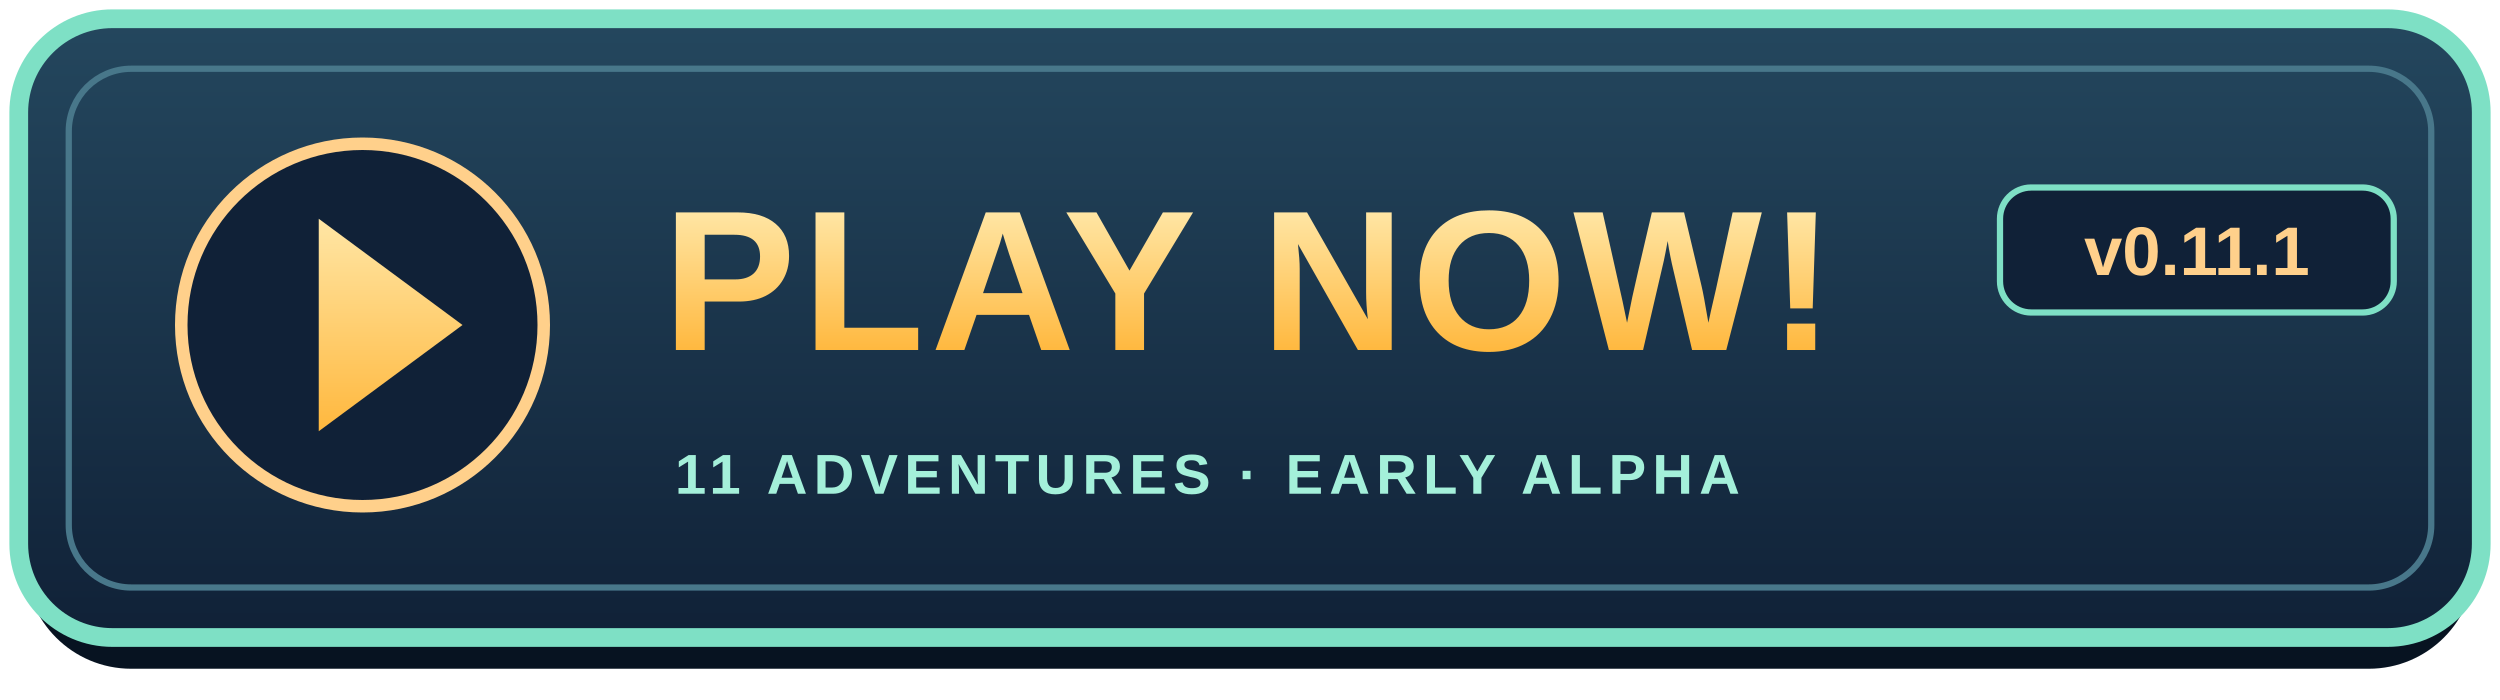
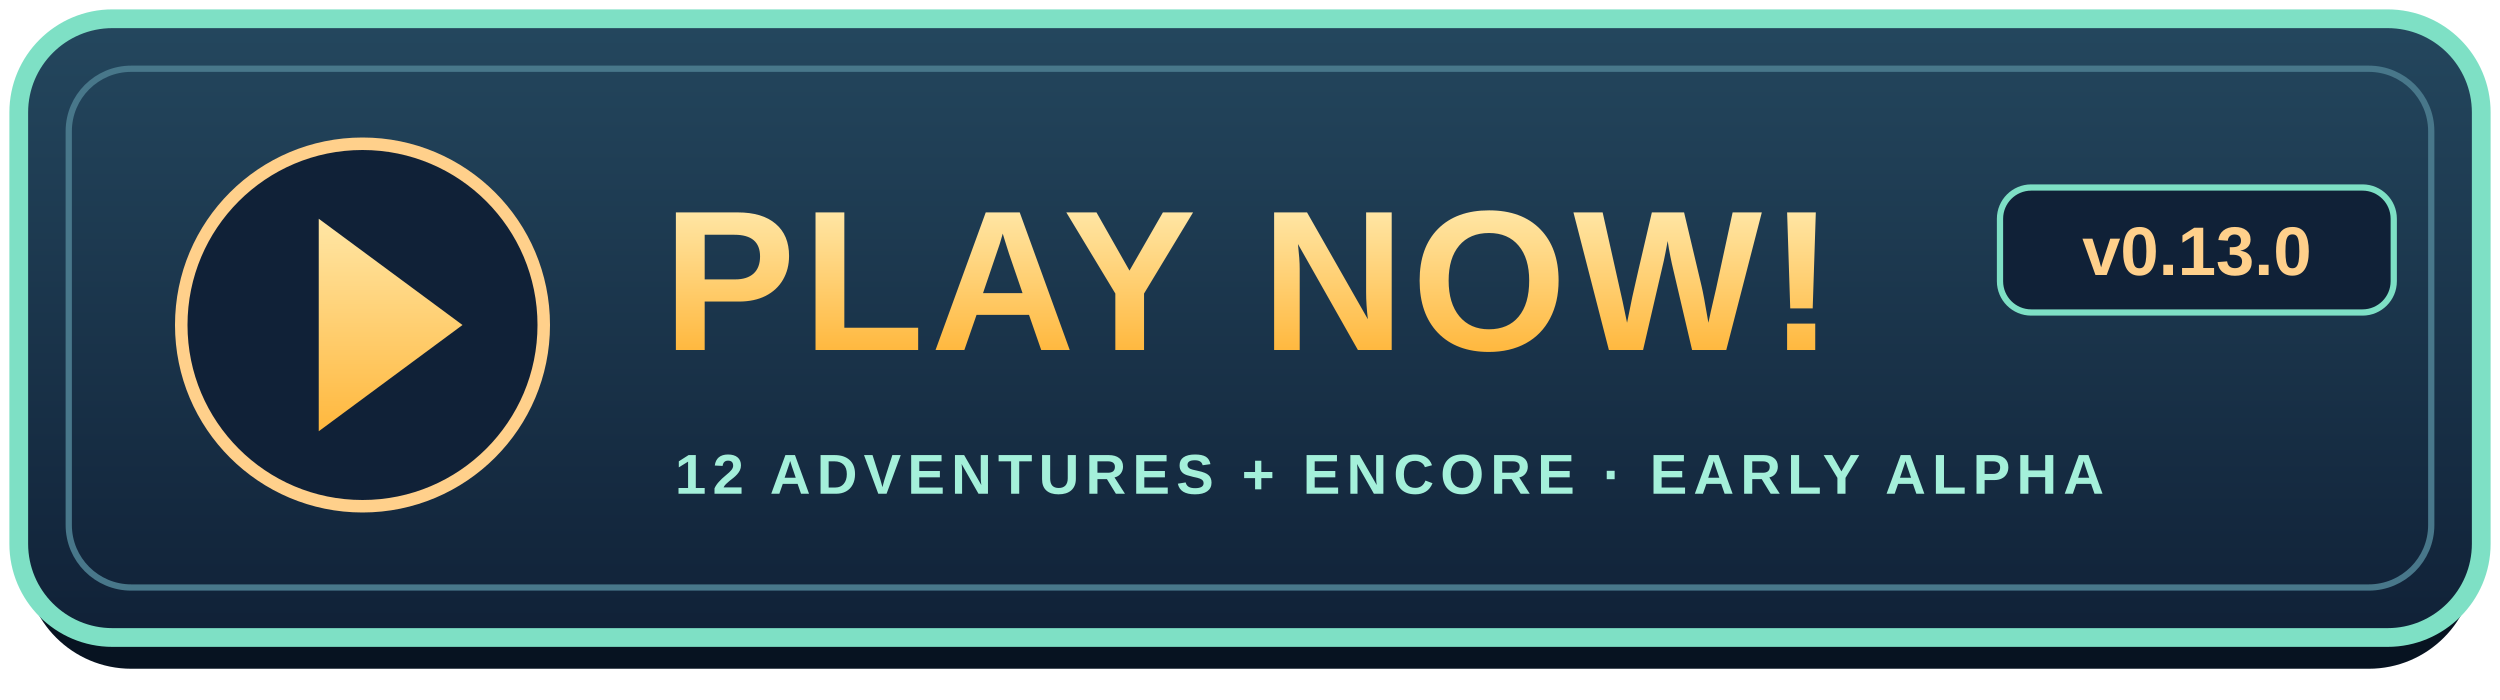
- <svg xmlns="http://www.w3.org/2000/svg" width="400" height="112" viewBox="0 0 400 112" role="img" aria-label="Play Now! Seth Happens - A New Adventure version 0.11.1 Early alpha">
+ <svg xmlns="http://www.w3.org/2000/svg" width="400" height="112" viewBox="0 0 400 112" role="img" aria-label="Play Now! Seth Happens - A New Adventure version 0.13.0 Early alpha">
  <defs>
    <linearGradient id="bg" x2="0" y2="1">
      <stop stop-color="#24475e" />
      <stop offset="1" stop-color="#102137" />
    </linearGradient>
    <linearGradient id="gold" x2="0" y2="1">
      <stop stop-color="#ffe6a5" />
      <stop offset="1" stop-color="#ffb83e" />
    </linearGradient>
  </defs>
  <rect x="4" y="9" width="392" height="98" rx="17" fill="#071321" />
  <rect x="3" y="3" width="394" height="99" rx="15" fill="url(#bg)" stroke="#7ee0c5" stroke-width="3" />
  <rect x="11" y="11" width="378" height="83" rx="10" fill="none" stroke="#48778a" />
  <circle cx="58" cy="52" r="29" fill="#102137" stroke="#ffd08b" stroke-width="2" />
  <path d="M51 35L74 52L51 69Z" fill="url(#gold)" />
  <text x="106" y="56" fill="url(#gold)" font-family="Arial,Helvetica,sans-serif" font-size="32" font-weight="900" letter-spacing="1">PLAY NOW!</text>
  <rect x="320" y="30" width="63" height="20" rx="5" fill="#102137" stroke="#7ee0c5" />
-   <text x="351.5" y="44" text-anchor="middle" fill="#ffd08b" font-family="Arial,Helvetica,sans-serif" font-size="11" font-weight="700">v0.11.1</text>
-   <text x="108" y="79" fill="#a4f0da" font-family="Arial,Helvetica,sans-serif" font-size="9" font-weight="700" letter-spacing="1">11 ADVENTURES · EARLY ALPHA</text>
+   <text x="351.5" y="44" text-anchor="middle" fill="#ffd08b" font-family="Arial,Helvetica,sans-serif" font-size="11" font-weight="700">v0.13.0</text>
+   <text x="108" y="79" fill="#a4f0da" font-family="Arial,Helvetica,sans-serif" font-size="9" font-weight="700" letter-spacing="1">12 ADVENTURES + ENCORE · EARLY ALPHA</text>
</svg>
